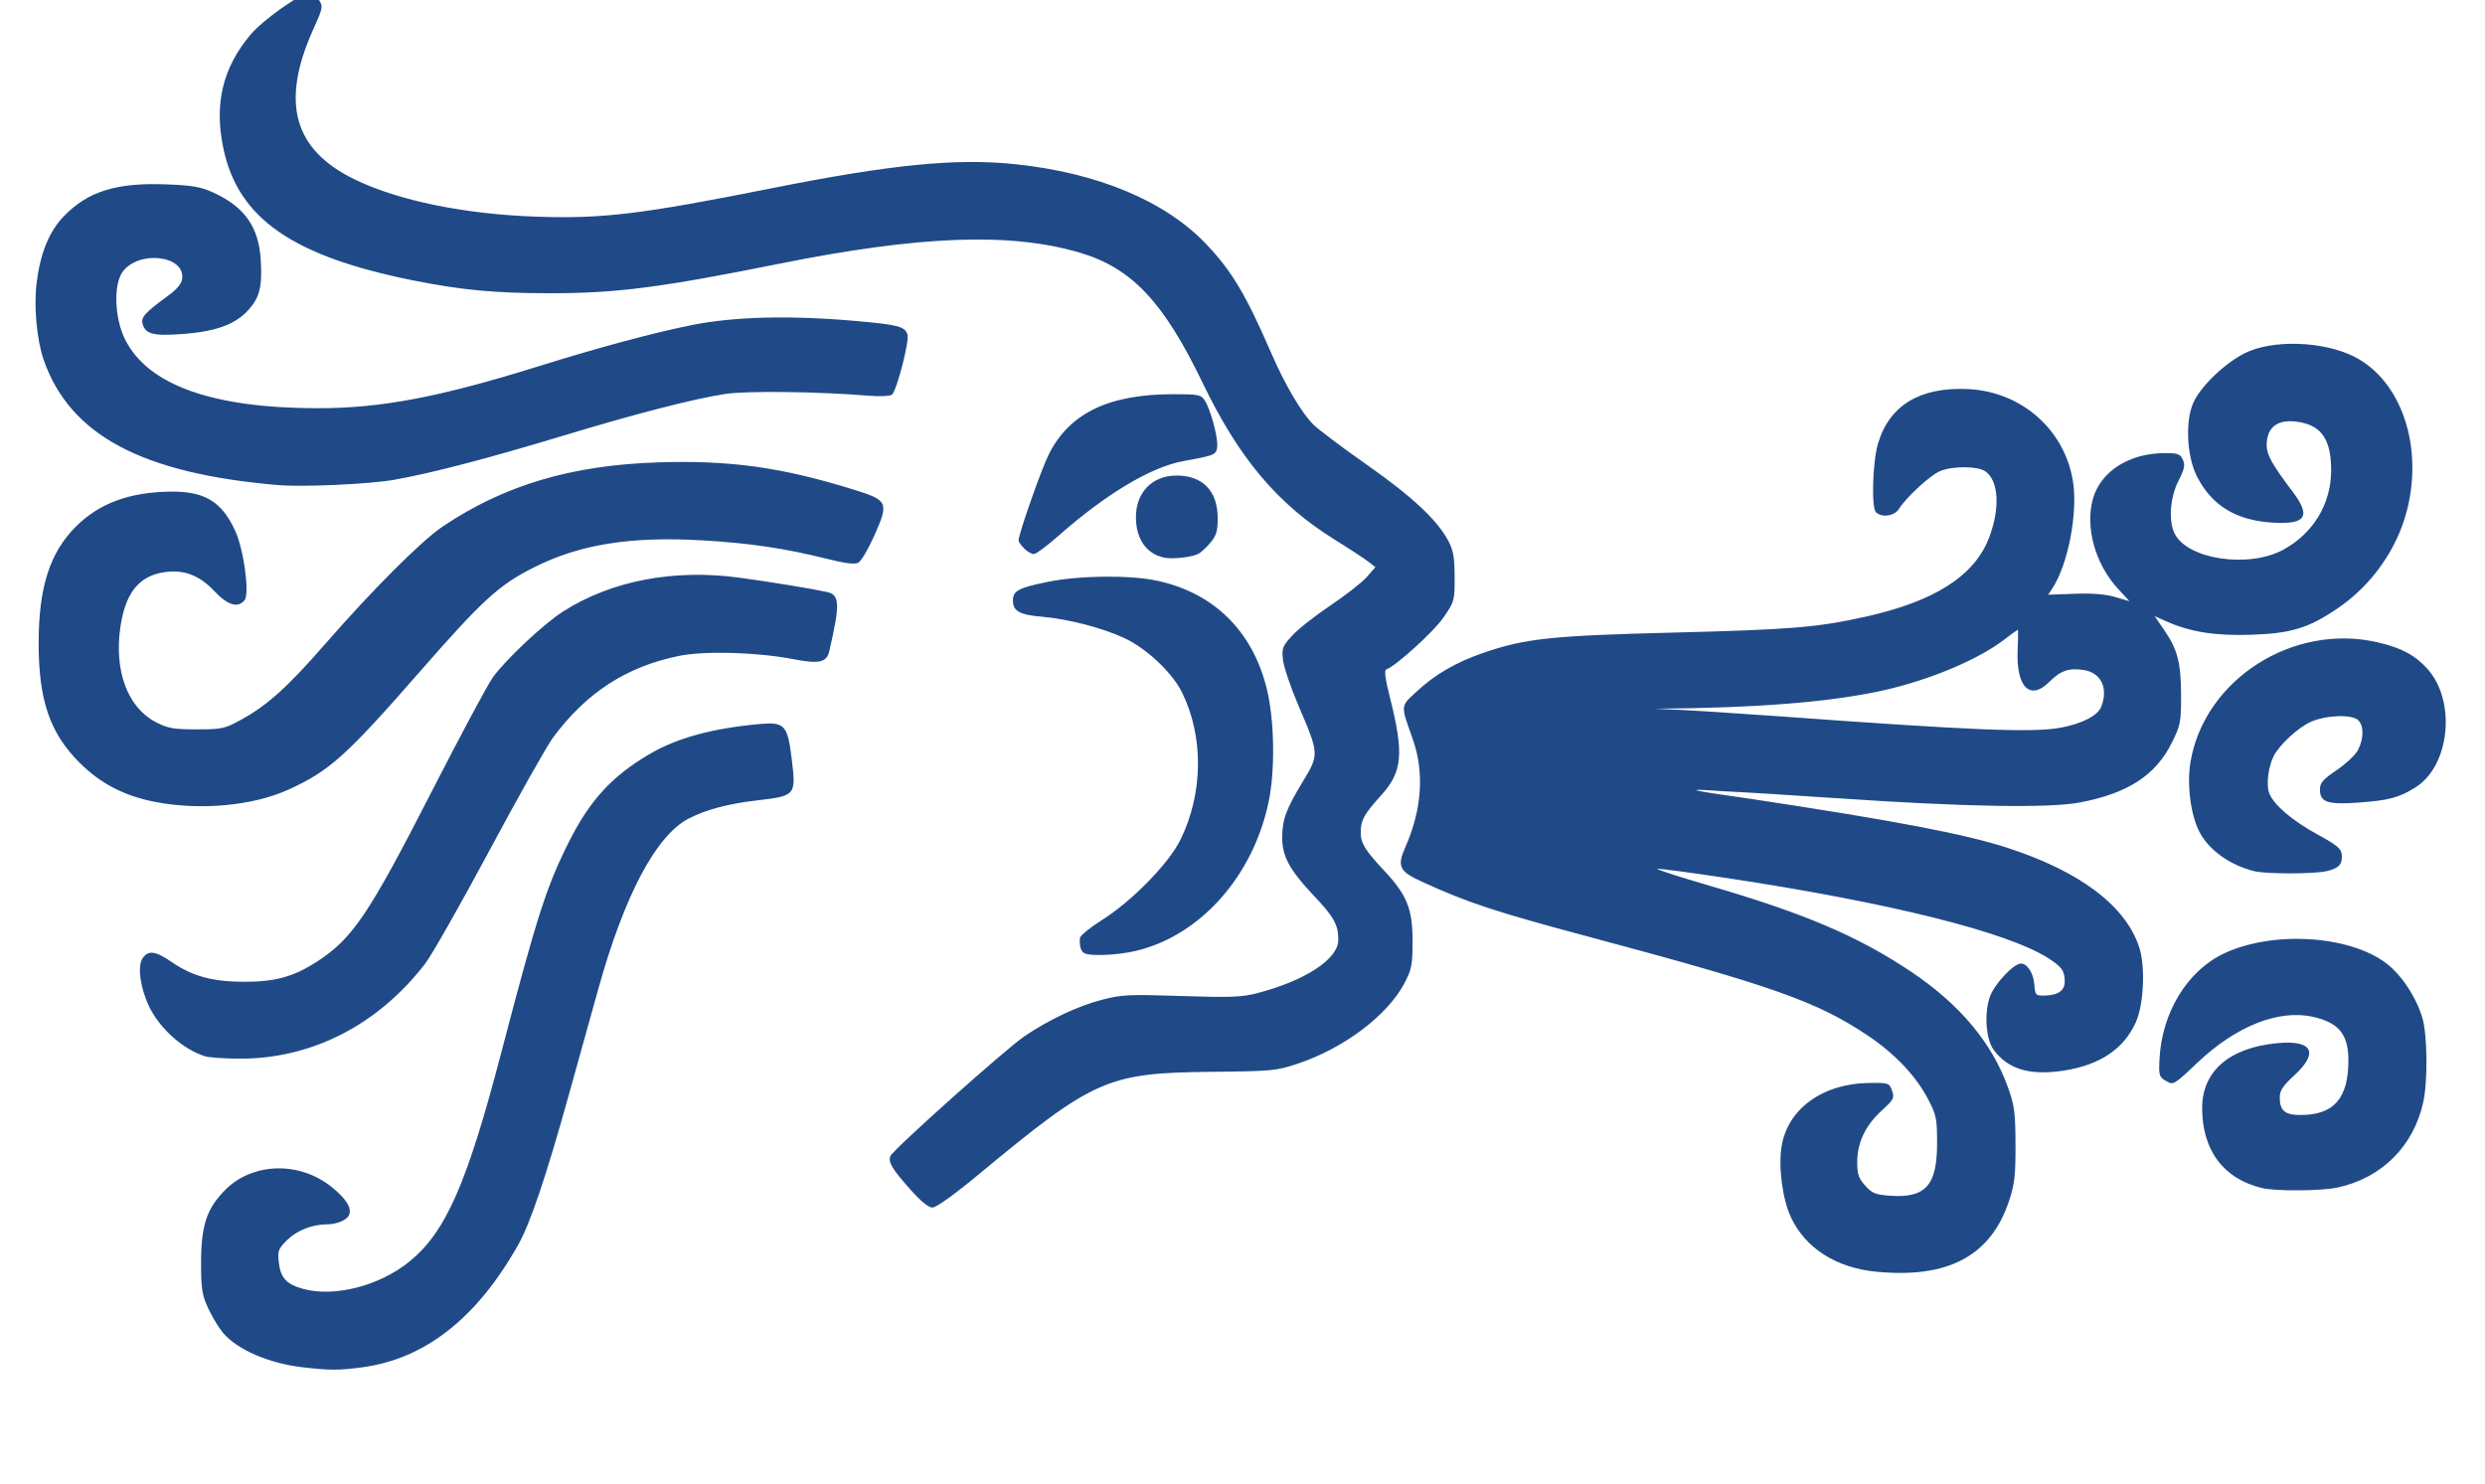
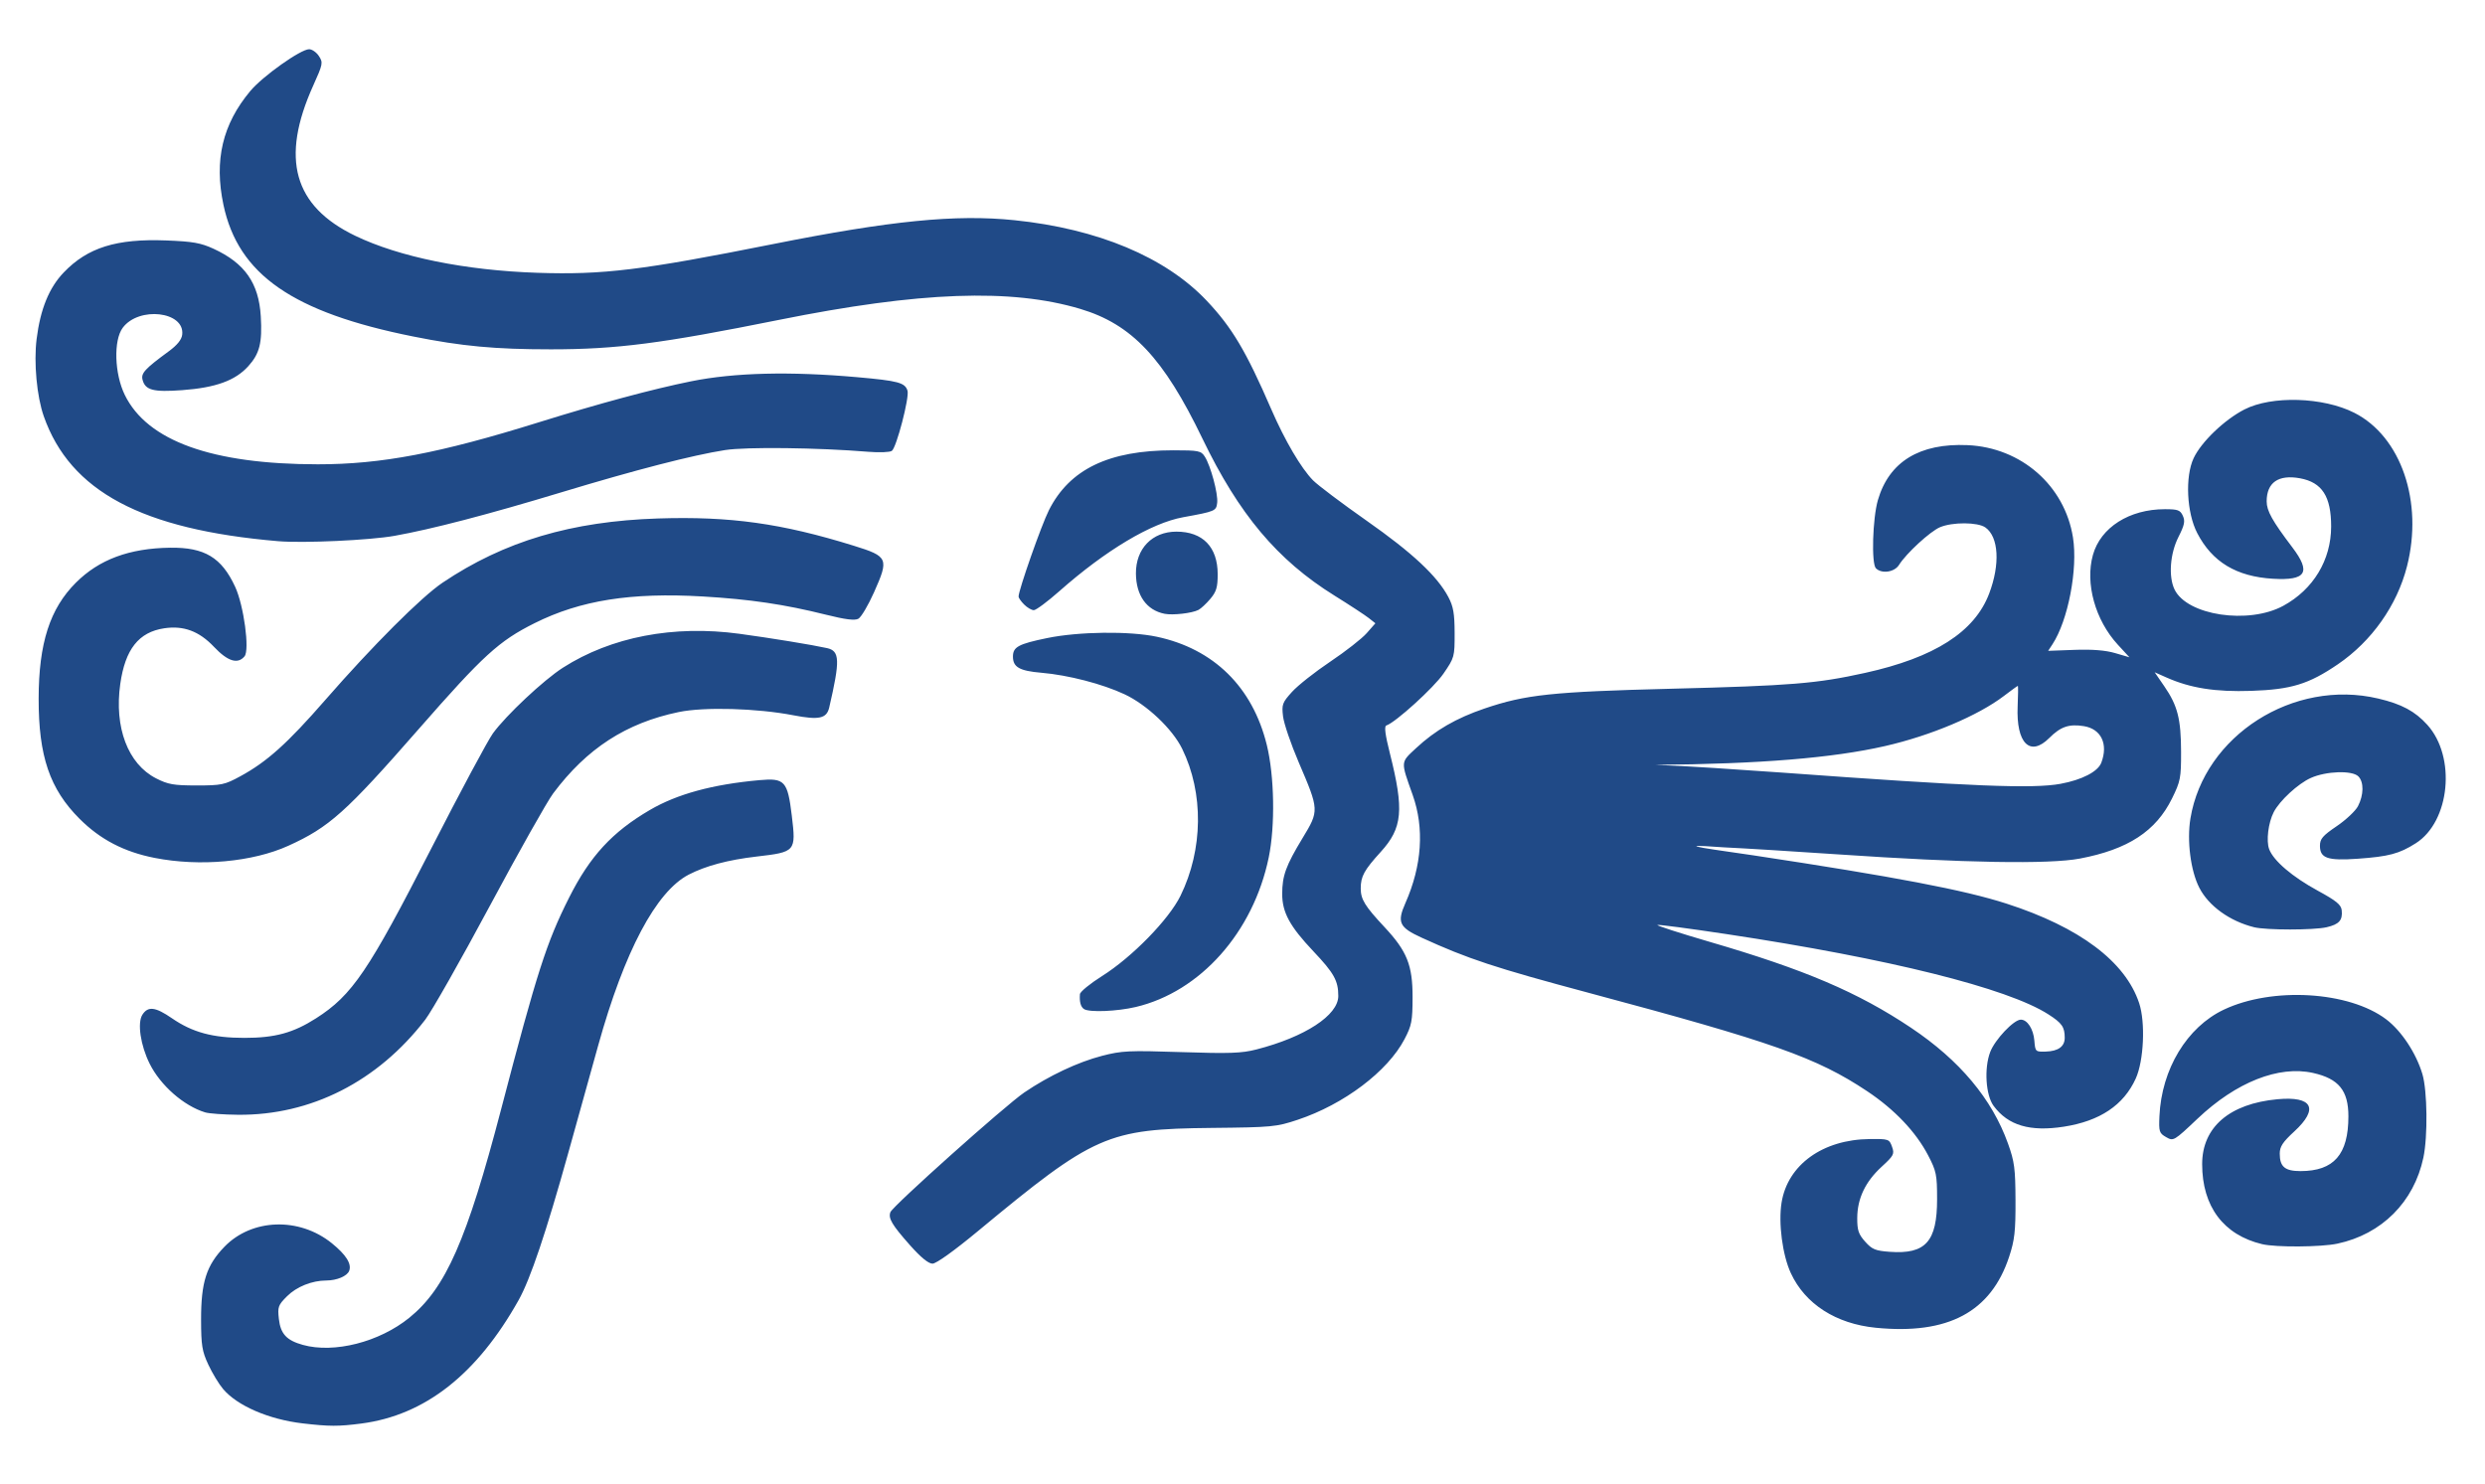
<svg xmlns="http://www.w3.org/2000/svg" id="svg3015" version="1.1" width="886" height="529">
-   <defs id="defs3019" />
-   <path style="fill:#204a87;stroke:none" d="m 107.915,487.507 c -12.058,-1.404 -23.311,-6.268 -28.387,-12.27 -1.481,-1.75 -3.844,-5.657 -5.253,-8.682 -2.231,-4.79 -2.564,-6.856 -2.581,-16 -0.025,-13.39 1.897,-19.395 8.337,-26.035 9.785,-10.09 26.672,-10.636 38.29,-1.238 5.082,4.111 7.123,7.363 6.173,9.838 -0.722,1.881 -4.4,3.433 -8.152,3.441 -5.112,0.011 -10.606,2.216 -14.015,5.625 -3.158,3.158 -3.383,3.788 -2.896,8.107 0.597,5.3 2.746,7.618 8.556,9.232 11.163,3.101 27.255,-1.008 37.965,-9.694 12.953,-10.505 20.513,-27.682 32.727,-74.356 12.815,-48.972 16.174,-59.431 24.222,-75.42 7.455,-14.81 15.363,-23.393 28.792,-31.25 9.735,-5.696 22.407,-9.144 39.132,-10.648 8.96,-0.806 9.998,0.338 11.478,12.642 1.543,12.825 1.407,12.982 -12.58,14.608 -10.111,1.175 -18.109,3.306 -24.155,6.435 -11.656,6.033 -22.941,27.321 -32.29,60.915 -2.188,7.863 -6.962,25.009 -10.608,38.102 -7.93,28.478 -13.58,45.242 -17.76,52.695 -14.865,26.506 -33.415,41.061 -56.087,44.007 -8.155,1.06 -11.412,1.051 -20.908,-0.055 z m 560.867,-34.098 c -14.21,-1.409 -25.175,-8.459 -30.277,-19.466 -2.993,-6.456 -4.489,-17.883 -3.3,-25.192 2.191,-13.46 14.688,-22.463 31.412,-22.627 6.753,-0.067 6.992,0.016 7.965,2.744 0.925,2.594 0.637,3.149 -3.712,7.142 -5.811,5.336 -8.663,11.333 -8.692,18.28 -0.018,4.36 0.454,5.767 2.829,8.425 2.47,2.765 3.644,3.249 8.782,3.62 12.769,0.924 16.87,-3.644 16.86,-18.78 -0.006,-8.728 -0.265,-9.996 -3.191,-15.605 -4.381,-8.398 -11.977,-16.386 -21.79,-22.915 -17.98,-11.964 -33.596,-17.48 -99.013,-34.981 -33.761,-9.031 -43.184,-12.141 -59.77,-19.72 -8.016,-3.663 -8.854,-5.448 -5.802,-12.348 5.907,-13.353 6.802,-26.68 2.59,-38.547 -4.332,-12.206 -4.386,-11.47 1.232,-16.71 6.778,-6.322 14.3,-10.675 24.352,-14.093 14.703,-4.998 24.056,-5.989 66.781,-7.073 42.602,-1.081 51.635,-1.82 68.912,-5.635 24.78,-5.471 39.064,-14.598 44.263,-28.28 3.973,-10.455 3.41,-20.253 -1.355,-23.59 -2.73,-1.912 -11.667,-1.962 -16.145,-0.091 -3.507,1.465 -12.052,9.32 -14.646,13.463 -1.627,2.599 -6.185,3.257 -8.234,1.189 -1.655,-1.67 -1.182,-17.809 0.713,-24.323 3.977,-13.665 14.858,-20.333 31.957,-19.581 19.144,0.842 34.647,14.419 37.592,32.923 1.788,11.231 -1.737,29.58 -7.316,38.088 l -1.527,2.328 9.387,-0.344 c 6.319,-0.232 11.054,0.144 14.489,1.151 l 5.101,1.495 -4.126,-4.476 c -8.086,-8.772 -11.729,-21.889 -8.893,-32.019 2.745,-9.805 12.972,-16.307 25.649,-16.307 4.635,0 5.481,0.31 6.411,2.351 0.875,1.92 0.589,3.302 -1.56,7.542 -2.996,5.912 -3.613,14.131 -1.406,18.72 4.458,9.272 26.396,12.57 38.778,5.831 10.706,-5.827 17.048,-16.324 17.064,-28.243 0.014,-10.744 -3.238,-15.783 -11.116,-17.223 -7.68,-1.404 -11.874,1.501 -11.874,8.225 0,3.391 1.975,6.932 9.142,16.39 6.785,8.954 4.966,11.908 -6.898,11.205 -13.042,-0.772 -21.668,-5.977 -27.01,-16.298 -3.756,-7.256 -4.367,-20.111 -1.27,-26.7 2.726,-5.8 10.988,-13.72 18.119,-17.369 9.749,-4.989 28.067,-4.429 39.168,1.196 16.673,8.449 24.66,31.761 18.771,54.787 -3.553,13.894 -12.558,26.647 -24.621,34.872 -10.405,7.094 -16.646,9.01 -30.901,9.488 -12.75,0.427 -21.62,-0.964 -30.122,-4.725 l -4.314,-1.908 3.455,5.022 c 4.724,6.867 5.94,11.634 5.963,23.359 0.018,9.312 -0.212,10.491 -3.241,16.642 -5.743,11.664 -15.689,18.148 -32.832,21.403 -10.977,2.085 -41.313,1.565 -85.909,-1.472 -15.95,-1.086 -34.4,-2.223 -41,-2.527 -22.97,-1.681 0.097,1.279 10.5,2.854 50.5,7.646 75.189,12.355 90.245,17.21 26.028,8.393 42.365,20.646 47.287,35.466 2.287,6.886 1.672,20.554 -1.211,26.901 -4.313,9.496 -12.778,15.165 -25.632,17.163 -12.071,1.877 -19.868,-0.428 -25.033,-7.4 -2.829,-3.819 -3.439,-13.427 -1.221,-19.234 1.691,-4.427 8.413,-11.529 10.912,-11.529 2.332,0 4.493,3.356 4.828,7.5 0.317,3.918 0.401,3.998 4.056,3.888 4.468,-0.135 6.768,-1.81 6.768,-4.928 0,-3.836 -0.98,-5.238 -5.839,-8.352 -14.592,-9.353 -56.723,-19.857 -114.757,-28.611 -13.022,-1.964 -24.1,-3.431 -24.618,-3.258 -0.517,0.172 7.885,2.888 18.672,6.035 33.869,9.88 52.824,17.969 71.731,30.613 17.351,11.603 28.87,25.352 34.582,41.28 2.315,6.454 2.636,8.895 2.679,20.335 0.041,10.962 -0.312,14.097 -2.254,20 -6.495,19.746 -21.811,27.909 -47.571,25.354 z m 65.908,-193.945 c 7.643,-1.413 13.3,-4.344 14.506,-7.515 2.534,-6.664 -0.043,-12.055 -6.236,-13.046 -5.277,-0.845 -8.268,0.183 -12.317,4.232 -6.868,6.868 -11.854,1.856 -11.27,-11.33 0.177,-3.987 0.204,-7.25 0.061,-7.25 -0.143,0 -2.371,1.611 -4.951,3.58 -9.202,7.024 -26.084,14.147 -42.327,17.86 -18.697,4.273 -44.736,6.403 -82,6.708 10.486,0.347 30.761,1.743 45,2.75 67.923,4.956 89.681,5.833 99.535,4.012 z M 324.47,424.001 c -6.444,-7.262 -7.844,-9.624 -7.005,-11.812 0.846,-2.204 40.995,-38.088 47.74,-42.669 8.81,-5.983 19.067,-10.818 27.701,-13.06 7.045,-1.829 9.611,-1.95 28.249,-1.334 17.205,0.569 21.513,0.418 26.802,-0.94 17.32,-4.446 29.198,-12.202 29.198,-19.066 0,-5.439 -1.516,-8.159 -8.89,-15.95 -8.401,-8.876 -11.11,-13.857 -11.11,-20.427 0,-6.5 1.315,-10.11 7.253,-19.909 5.965,-9.844 5.96,-9.939 -1.377,-27.06 -2.762,-6.446 -5.27,-13.795 -5.572,-16.331 -0.509,-4.269 -0.271,-4.919 3.195,-8.756 2.06,-2.28 8.196,-7.128 13.637,-10.773 5.44,-3.645 11.286,-8.215 12.989,-10.155 l 3.097,-3.528 -2.361,-1.868 c -1.299,-1.027 -6.813,-4.638 -12.254,-8.023 -20.335,-12.652 -34.058,-28.979 -47.065,-55.996 -13.804,-28.671 -25.161,-40.723 -43.542,-46.208 -24.687,-7.367 -57.228,-6.176 -107.482,3.931 -41.943,8.436 -57.84,10.487 -81.278,10.487 -19.897,0 -31.688,-1.098 -49.007,-4.564 -43.018,-8.608 -62.451,-22.083 -67.72,-46.954 -3.369,-15.905 -0.333,-28.755 9.597,-40.614 4.418,-5.277 17.933,-14.868 20.95,-14.868 1.041,0 2.615,1.101 3.496,2.447 1.523,2.325 1.422,2.848 -2.029,10.491 -11.758,26.041 -7.019,42.998 14.972,53.576 15.753,7.577 39.276,12.354 65,13.2 23.396,0.769 37.079,-0.896 83.697,-10.188 42.265,-8.424 65.4,-10.72 86.327,-8.569 29.696,3.053 53.855,13.161 68.528,28.673 9.054,9.572 14.031,17.934 23.057,38.745 4.825,11.123 10.652,21.043 14.886,25.337 1.742,1.766 10.342,8.244 19.111,14.394 16.283,11.42 25.17,19.721 29.14,27.222 1.779,3.361 2.213,5.854 2.231,12.824 0.021,8.472 -0.061,8.774 -3.978,14.475 -3.465,5.044 -17.071,17.396 -20.376,18.498 -0.792,0.264 -0.412,3.247 1.259,9.876 5.116,20.302 4.53,26.634 -3.254,35.194 -5.912,6.501 -7.128,8.722 -7.128,13.016 0,3.901 1.466,6.287 8.474,13.788 8.029,8.594 10.028,13.587 10.011,25 -0.013,8.49 -0.318,10.079 -2.866,14.946 -6.025,11.508 -21.618,23.275 -38.119,28.766 -7.6,2.529 -9.126,2.674 -30.5,2.891 -37.388,0.381 -41.968,2.399 -83.492,36.804 -8.466,7.014 -14.858,11.593 -16.185,11.593 -1.443,0 -4.182,-2.241 -8.008,-6.553 z m 482.068,-0.396 c -13.769,-3.287 -21.383,-13.45 -21.383,-28.544 0,-13.157 9.731,-21.539 26.852,-23.13 12.513,-1.163 14.855,3.342 5.981,11.502 -4.111,3.78 -5.167,5.391 -5.167,7.883 0,4.689 1.836,6.238 7.391,6.238 11.911,0 17.086,-5.916 17.086,-19.534 0,-9.192 -3.447,-13.419 -12.612,-15.464 -12.234,-2.73 -27.405,3.272 -41.142,16.275 -8.491,8.038 -8.611,8.108 -11.236,6.607 -2.46,-1.407 -2.634,-1.949 -2.386,-7.451 0.755,-16.784 9.822,-31.782 22.973,-38.004 17.313,-8.191 44.593,-6.565 57.867,3.448 5.437,4.101 10.69,12.048 12.925,19.553 1.756,5.896 1.944,22.23 0.343,29.769 -3.36,15.825 -14.848,27.314 -30.674,30.674 -5.839,1.24 -21.921,1.346 -26.818,0.176 z M 73.149,376.62 c -7.63,-2.321 -15.938,-9.611 -19.799,-17.373 -3.252,-6.537 -4.44,-14.545 -2.587,-17.443 2.002,-3.13 4.614,-2.818 10.541,1.258 7.325,5.039 14.546,6.992 25.852,6.992 10.892,0 17.409,-1.781 25.536,-6.98 12.916,-8.262 18.672,-16.756 41.193,-60.781 10.196,-19.931 20.034,-38.299 21.863,-40.817 4.685,-6.449 18.07,-19.005 24.956,-23.409 17.192,-10.997 39.489,-15.279 62.952,-12.088 11.146,1.516 26.023,3.948 31.221,5.105 4.565,1.016 4.685,4.304 0.77,21.192 -0.909,3.921 -3.659,4.517 -12.746,2.761 -13.046,-2.521 -31.795,-3.048 -40.925,-1.151 -18.756,3.897 -32.748,12.967 -44.754,29.011 -2.123,2.837 -12.3,20.909 -22.615,40.159 -10.315,19.25 -20.659,37.475 -22.986,40.5 -16.968,22.059 -40.792,34.157 -66.781,33.914 -5.052,-0.047 -10.313,-0.429 -11.691,-0.848 z M 386.505,339.789 c -1.182,-0.755 -1.677,-2.543 -1.468,-5.31 0.065,-0.867 3.606,-3.769 7.868,-6.451 10.684,-6.721 23.844,-20.188 27.984,-28.638 8.096,-16.524 8.324,-36.631 0.595,-52.415 -3.472,-7.09 -12.581,-15.707 -20.542,-19.432 -7.907,-3.7 -20.108,-6.859 -29.62,-7.67 -7.831,-0.668 -10.168,-1.993 -10.168,-5.767 0,-3.44 1.931,-4.487 12.179,-6.601 11.268,-2.325 29.326,-2.55 39.067,-0.485 20.342,4.311 34.206,17.946 39.273,38.624 2.714,11.075 3.012,28.857 0.672,40.126 -5.534,26.656 -24.398,47.85 -47.422,53.279 -6.655,1.569 -16.504,1.966 -18.419,0.742 z m 417.15,-29.188 c -8.692,-2.168 -16.212,-7.602 -19.535,-14.116 -3.087,-6.051 -4.452,-16.775 -3.142,-24.682 4.897,-29.554 36.722,-49.867 66.958,-42.738 8.362,1.971 13.102,4.512 17.497,9.376 10.35,11.456 8.106,34.475 -4.116,42.226 -5.902,3.743 -9.606,4.729 -20.727,5.516 -10.711,0.758 -13.436,-0.18 -13.436,-4.626 0,-2.458 0.96,-3.58 5.99,-6.995 3.295,-2.237 6.701,-5.442 7.569,-7.122 2.082,-4.026 2.139,-8.616 0.131,-10.623 -2.207,-2.207 -11.494,-1.894 -16.976,0.571 -4.525,2.035 -11.099,8.098 -13.192,12.167 -1.955,3.8 -2.748,10.276 -1.621,13.24 1.575,4.142 8.258,9.846 17.31,14.772 6.636,3.612 8.341,5.008 8.548,7 0.37,3.553 -0.921,5.006 -5.363,6.037 -4.607,1.069 -21.609,1.068 -25.896,-10e-4 z M 55.155,285.89 C 44.236,283.745 35.777,279.344 28.382,271.958 17.729,261.319 13.741,249.6 13.78,229.054 c 0.037,-19.717 3.996,-32.031 13.278,-41.301 8.289,-8.277 19.047,-12.27 33.598,-12.468 12.282,-0.167 18.359,3.49 23.194,13.957 3.086,6.68 5.219,22.506 3.34,24.77 -2.421,2.917 -5.99,1.812 -10.89,-3.371 -5.288,-5.593 -10.831,-7.662 -17.749,-6.625 -9.095,1.364 -13.912,7.464 -15.669,19.841 -2.202,15.514 2.729,28.532 12.748,33.653 4.298,2.197 6.267,2.542 14.5,2.542 8.86,0 9.947,-0.228 15.527,-3.259 9.516,-5.169 16.78,-11.692 30.338,-27.241 16.836,-19.309 34.256,-36.725 41.818,-41.808 21.955,-14.76 45.918,-21.897 76.844,-22.886 25.687,-0.821 44.003,1.732 69.737,9.721 12.289,3.815 12.607,4.544 7.24,16.589 -2.077,4.66 -4.598,8.914 -5.604,9.452 -1.303,0.697 -4.639,0.276 -11.601,-1.464 -14.637,-3.658 -27.107,-5.504 -43.773,-6.479 -25.679,-1.503 -43.703,1.35 -60.033,9.502 -12.736,6.358 -18.353,11.489 -41.316,37.739 -26.009,29.732 -31.928,35.032 -46.509,41.643 -12.755,5.784 -31.542,7.49 -47.642,4.328 z M 415.229,198.846 c -6.413,-1.261 -10.166,-6.527 -10.227,-14.347 -0.069,-8.865 5.799,-14.94 14.436,-14.943 9.395,-0.004 14.708,5.474 14.714,15.172 0.003,4.658 -0.463,6.228 -2.604,8.773 -1.434,1.705 -3.347,3.487 -4.25,3.961 -2.246,1.178 -9.114,1.967 -12.069,1.385 z m -50.073,-3.292 c -1.1,-1.1 -2,-2.379 -2,-2.843 0,-2.311 8.153,-25.517 10.824,-30.808 7.374,-14.608 21.359,-21.349 44.29,-21.349 9.11,0 9.948,0.167 11.285,2.25 2.1,3.271 4.788,13.281 4.419,16.456 -0.341,2.935 -0.671,3.076 -12.13,5.158 -11.401,2.072 -27.603,11.75 -44.169,26.386 -4.202,3.712 -8.288,6.75 -9.08,6.75 -0.791,0 -2.339,-0.9 -3.439,-2 z M 99.155,172.959 c -48.531,-4.134 -74.097,-17.755 -83.535,-44.503 -2.495,-7.071 -3.619,-19.175 -2.563,-27.597 1.334,-10.642 4.434,-18.255 9.65,-23.698 8.538,-8.911 18.789,-12.114 36.57,-11.429 9.466,0.365 12.301,0.864 16.877,2.971 11.149,5.132 16.131,12.266 16.828,24.095 0.557,9.452 -0.405,13.282 -4.462,17.773 -4.635,5.13 -11.614,7.66 -23.545,8.536 -10.328,0.758 -13.178,0.016 -14.145,-3.684 -0.615,-2.351 0.829,-3.922 9.324,-10.154 3.035,-2.226 4.601,-4.162 4.811,-5.948 0.973,-8.291 -15.472,-10.185 -21.215,-2.443 -3.316,4.47 -2.947,16.392 0.741,23.93 8.036,16.425 31.123,24.725 68.815,24.74 22.636,0.009 43.425,-3.944 78.849,-14.993 21.565,-6.726 40.588,-11.845 54.284,-14.608 15.369,-3.1 35.203,-3.59 59.19,-1.463 14.641,1.298 17.044,1.944 17.932,4.819 0.733,2.375 -3.941,20.323 -5.588,21.457 -0.724,0.499 -4.467,0.647 -8.317,0.329 -18.027,-1.487 -43.613,-1.793 -51.163,-0.612 -11.597,1.814 -31.882,7.049 -58.337,15.056 -26.281,7.954 -46.071,13.116 -59.5,15.519 -8.807,1.576 -32.566,2.668 -41.5,1.907 z" id="path2982" />
+   <defs id="defs3019">
+     </defs>
+   <path style="fill:#204a87;stroke:none" d="m 107.915,507.507 c -12.058,-1.404 -23.311,-6.268 -28.387,-12.27 -1.481,-1.75 -3.844,-5.657 -5.253,-8.682 -2.231,-4.79 -2.564,-6.856 -2.581,-16 -0.025,-13.39 1.897,-19.395 8.337,-26.035 9.785,-10.09 26.672,-10.636 38.29,-1.238 5.082,4.111 7.123,7.363 6.173,9.838 -0.722,1.881 -4.4,3.433 -8.152,3.441 -5.112,0.011 -10.606,2.216 -14.015,5.625 -3.158,3.158 -3.383,3.788 -2.896,8.107 0.597,5.3 2.746,7.618 8.556,9.232 11.163,3.101 27.255,-1.008 37.965,-9.694 12.953,-10.505 20.513,-27.682 32.727,-74.356 12.815,-48.972 16.174,-59.431 24.222,-75.42 7.455,-14.81 15.363,-23.393 28.792,-31.25 9.735,-5.696 22.407,-9.144 39.132,-10.648 8.96,-0.806 9.998,0.338 11.478,12.642 1.543,12.825 1.407,12.982 -12.58,14.608 -10.111,1.175 -18.109,3.306 -24.155,6.435 -11.656,6.033 -22.941,27.321 -32.29,60.915 -2.188,7.863 -6.962,25.009 -10.608,38.102 -7.93,28.478 -13.58,45.242 -17.76,52.695 -14.865,26.506 -33.415,41.061 -56.087,44.007 -8.155,1.06 -11.412,1.051 -20.908,-0.055 z m 560.867,-34.098 c -14.21,-1.409 -25.175,-8.459 -30.277,-19.466 -2.993,-6.456 -4.489,-17.883 -3.3,-25.192 2.191,-13.46 14.688,-22.463 31.412,-22.627 6.753,-0.067 6.992,0.016 7.965,2.744 0.925,2.594 0.637,3.149 -3.712,7.142 -5.811,5.336 -8.663,11.333 -8.692,18.28 -0.018,4.36 0.454,5.767 2.829,8.425 2.47,2.765 3.644,3.249 8.782,3.62 12.769,0.924 16.87,-3.644 16.86,-18.78 -0.006,-8.728 -0.265,-9.996 -3.191,-15.605 -4.381,-8.398 -11.977,-16.386 -21.79,-22.915 -17.98,-11.964 -33.596,-17.48 -99.013,-34.981 -33.761,-9.031 -43.184,-12.141 -59.77,-19.72 -8.016,-3.663 -8.854,-5.448 -5.802,-12.348 5.907,-13.353 6.802,-26.68 2.59,-38.547 -4.332,-12.206 -4.386,-11.47 1.232,-16.71 6.778,-6.322 14.3,-10.675 24.352,-14.093 14.703,-4.998 24.056,-5.989 66.781,-7.073 42.602,-1.081 51.635,-1.82 68.912,-5.635 24.78,-5.471 39.064,-14.598 44.263,-28.28 3.973,-10.455 3.41,-20.253 -1.355,-23.59 -2.73,-1.912 -11.667,-1.962 -16.145,-0.091 -3.507,1.465 -12.052,9.32 -14.646,13.463 -1.627,2.599 -6.185,3.257 -8.234,1.189 -1.655,-1.67 -1.182,-17.809 0.713,-24.323 3.977,-13.665 14.858,-20.333 31.957,-19.581 19.144,0.842 34.647,14.419 37.592,32.923 1.788,11.231 -1.737,29.58 -7.316,38.088 l -1.527,2.328 9.387,-0.344 c 6.319,-0.232 11.054,0.144 14.489,1.151 l 5.101,1.495 -4.126,-4.476 c -8.086,-8.772 -11.729,-21.889 -8.893,-32.019 2.745,-9.805 12.972,-16.307 25.649,-16.307 4.635,0 5.481,0.31 6.411,2.351 0.875,1.92 0.589,3.302 -1.56,7.542 -2.996,5.912 -3.613,14.131 -1.406,18.72 4.458,9.272 26.396,12.57 38.778,5.831 10.706,-5.827 17.048,-16.324 17.064,-28.243 0.014,-10.744 -3.238,-15.783 -11.116,-17.223 -7.68,-1.404 -11.874,1.501 -11.874,8.225 0,3.391 1.975,6.932 9.142,16.39 6.785,8.954 4.966,11.908 -6.898,11.205 -13.042,-0.772 -21.668,-5.977 -27.01,-16.298 -3.756,-7.256 -4.367,-20.111 -1.27,-26.7 2.726,-5.8 10.988,-13.72 18.119,-17.369 9.749,-4.989 28.067,-4.429 39.168,1.196 16.673,8.449 24.66,31.761 18.771,54.787 -3.553,13.894 -12.558,26.647 -24.621,34.872 -10.405,7.094 -16.646,9.01 -30.901,9.488 -12.75,0.427 -21.62,-0.964 -30.122,-4.725 l -4.314,-1.908 3.455,5.022 c 4.724,6.867 5.94,11.634 5.963,23.359 0.018,9.312 -0.212,10.491 -3.241,16.642 -5.743,11.664 -15.689,18.148 -32.832,21.403 -10.977,2.085 -41.313,1.565 -85.909,-1.472 -15.95,-1.086 -34.4,-2.223 -41,-2.527 -22.97,-1.681 0.097,1.279 10.5,2.854 50.5,7.646 75.189,12.355 90.245,17.21 26.028,8.393 42.365,20.646 47.287,35.466 2.287,6.886 1.672,20.554 -1.211,26.901 -4.313,9.496 -12.778,15.165 -25.632,17.163 -12.071,1.877 -19.868,-0.428 -25.033,-7.4 -2.829,-3.819 -3.439,-13.427 -1.221,-19.234 1.691,-4.427 8.413,-11.529 10.912,-11.529 2.332,0 4.493,3.356 4.828,7.5 0.317,3.918 0.401,3.998 4.056,3.888 4.468,-0.135 6.768,-1.81 6.768,-4.928 0,-3.836 -0.98,-5.238 -5.839,-8.352 -14.592,-9.353 -56.723,-19.857 -114.757,-28.611 -13.022,-1.964 -24.1,-3.431 -24.618,-3.258 -0.517,0.172 7.885,2.888 18.672,6.035 33.869,9.88 52.824,17.969 71.731,30.613 17.351,11.603 28.87,25.352 34.582,41.28 2.315,6.454 2.636,8.895 2.679,20.335 0.041,10.962 -0.312,14.097 -2.254,20 -6.495,19.746 -21.811,27.909 -47.571,25.354 z m 65.908,-193.945 c 7.643,-1.413 13.3,-4.344 14.506,-7.515 2.534,-6.664 -0.043,-12.055 -6.236,-13.046 -5.277,-0.845 -8.268,0.183 -12.317,4.232 -6.868,6.868 -11.854,1.856 -11.27,-11.33 0.177,-3.987 0.204,-7.25 0.061,-7.25 -0.143,0 -2.371,1.611 -4.951,3.58 -9.202,7.024 -26.084,14.147 -42.327,17.86 -18.697,4.273 -44.736,6.403 -82,6.708 10.486,0.347 30.761,1.743 45,2.75 67.923,4.956 89.681,5.833 99.535,4.012 z M 324.47,444.001 c -6.444,-7.262 -7.844,-9.624 -7.005,-11.812 0.846,-2.204 40.995,-38.088 47.74,-42.669 8.81,-5.983 19.067,-10.818 27.701,-13.06 7.045,-1.829 9.611,-1.95 28.249,-1.334 17.205,0.569 21.513,0.418 26.802,-0.94 17.32,-4.446 29.198,-12.202 29.198,-19.066 0,-5.439 -1.516,-8.159 -8.89,-15.95 -8.401,-8.876 -11.11,-13.857 -11.11,-20.427 0,-6.5 1.315,-10.11 7.253,-19.909 5.965,-9.844 5.96,-9.939 -1.377,-27.06 -2.762,-6.446 -5.27,-13.795 -5.572,-16.331 -0.509,-4.269 -0.271,-4.919 3.195,-8.756 2.06,-2.28 8.196,-7.128 13.637,-10.773 5.44,-3.645 11.286,-8.215 12.989,-10.155 l 3.097,-3.528 -2.361,-1.868 c -1.299,-1.027 -6.813,-4.638 -12.254,-8.023 -20.335,-12.652 -34.058,-28.979 -47.065,-55.996 -13.804,-28.671 -25.161,-40.723 -43.542,-46.208 -24.687,-7.367 -57.228,-6.176 -107.482,3.931 -41.943,8.436 -57.84,10.487 -81.278,10.487 -19.897,0 -31.688,-1.098 -49.007,-4.564 -43.018,-8.608 -62.451,-22.083 -67.72,-46.954 -3.369,-15.905 -0.333,-28.755 9.597,-40.614 4.418,-5.277 17.933,-14.868 20.95,-14.868 1.041,0 2.615,1.101 3.496,2.447 1.523,2.325 1.422,2.848 -2.029,10.491 -11.758,26.041 -7.019,42.998 14.972,53.576 15.753,7.577 39.276,12.354 65,13.2 23.396,0.769 37.079,-0.896 83.697,-10.188 42.265,-8.424 65.4,-10.72 86.327,-8.569 29.696,3.053 53.855,13.161 68.528,28.673 9.054,9.572 14.031,17.934 23.057,38.745 4.825,11.123 10.652,21.043 14.886,25.337 1.742,1.766 10.342,8.244 19.111,14.394 16.283,11.42 25.17,19.721 29.14,27.222 1.779,3.361 2.213,5.854 2.231,12.824 0.021,8.472 -0.061,8.774 -3.978,14.475 -3.465,5.044 -17.071,17.396 -20.376,18.498 -0.792,0.264 -0.412,3.247 1.259,9.876 5.116,20.302 4.53,26.634 -3.254,35.194 -5.912,6.501 -7.128,8.722 -7.128,13.016 0,3.901 1.466,6.287 8.474,13.788 8.029,8.594 10.028,13.587 10.011,25 -0.013,8.49 -0.318,10.079 -2.866,14.946 -6.025,11.508 -21.618,23.275 -38.119,28.766 -7.6,2.529 -9.126,2.674 -30.5,2.891 -37.388,0.381 -41.968,2.399 -83.492,36.804 -8.466,7.014 -14.858,11.593 -16.185,11.593 -1.443,0 -4.182,-2.241 -8.008,-6.553 z m 482.068,-0.396 c -13.769,-3.287 -21.383,-13.45 -21.383,-28.544 0,-13.157 9.731,-21.539 26.852,-23.13 12.513,-1.163 14.855,3.342 5.981,11.502 -4.111,3.78 -5.167,5.391 -5.167,7.883 0,4.689 1.836,6.238 7.391,6.238 11.911,0 17.086,-5.916 17.086,-19.534 0,-9.192 -3.447,-13.419 -12.612,-15.464 -12.234,-2.73 -27.405,3.272 -41.142,16.275 -8.491,8.038 -8.611,8.108 -11.236,6.607 -2.46,-1.407 -2.634,-1.949 -2.386,-7.451 0.755,-16.784 9.822,-31.782 22.973,-38.004 17.313,-8.191 44.593,-6.565 57.867,3.448 5.437,4.101 10.69,12.048 12.925,19.553 1.756,5.896 1.944,22.23 0.343,29.769 -3.36,15.825 -14.848,27.314 -30.674,30.674 -5.839,1.24 -21.921,1.346 -26.818,0.176 z M 73.149,396.62 c -7.63,-2.321 -15.938,-9.611 -19.799,-17.373 -3.252,-6.537 -4.44,-14.545 -2.587,-17.443 2.002,-3.13 4.614,-2.818 10.541,1.258 7.325,5.039 14.546,6.992 25.852,6.992 10.892,0 17.409,-1.781 25.536,-6.98 12.916,-8.262 18.672,-16.756 41.193,-60.781 10.196,-19.931 20.034,-38.299 21.863,-40.817 4.685,-6.449 18.07,-19.005 24.956,-23.409 17.192,-10.997 39.489,-15.279 62.952,-12.088 11.146,1.516 26.023,3.948 31.221,5.105 4.565,1.016 4.685,4.304 0.77,21.192 -0.909,3.921 -3.659,4.517 -12.746,2.761 -13.046,-2.521 -31.795,-3.048 -40.925,-1.151 -18.756,3.897 -32.748,12.967 -44.754,29.011 -2.123,2.837 -12.3,20.909 -22.615,40.159 -10.315,19.25 -20.659,37.475 -22.986,40.5 -16.968,22.059 -40.792,34.157 -66.781,33.914 -5.052,-0.047 -10.313,-0.429 -11.691,-0.848 z M 386.505,359.789 c -1.182,-0.755 -1.677,-2.543 -1.468,-5.31 0.065,-0.867 3.606,-3.769 7.868,-6.451 10.684,-6.721 23.844,-20.188 27.984,-28.638 8.096,-16.524 8.324,-36.631 0.595,-52.415 -3.472,-7.09 -12.581,-15.707 -20.542,-19.432 -7.907,-3.7 -20.108,-6.859 -29.62,-7.67 -7.831,-0.668 -10.168,-1.993 -10.168,-5.767 0,-3.44 1.931,-4.487 12.179,-6.601 11.268,-2.325 29.326,-2.55 39.067,-0.485 20.342,4.311 34.206,17.946 39.273,38.624 2.714,11.075 3.012,28.857 0.672,40.126 -5.534,26.656 -24.398,47.85 -47.422,53.279 -6.655,1.569 -16.504,1.966 -18.419,0.742 z m 417.15,-29.188 c -8.692,-2.168 -16.212,-7.602 -19.535,-14.116 -3.087,-6.051 -4.452,-16.775 -3.142,-24.682 4.897,-29.554 36.722,-49.867 66.958,-42.738 8.362,1.971 13.102,4.512 17.497,9.376 10.35,11.456 8.106,34.475 -4.116,42.226 -5.902,3.743 -9.606,4.729 -20.727,5.516 -10.711,0.758 -13.436,-0.18 -13.436,-4.626 0,-2.458 0.96,-3.58 5.99,-6.995 3.295,-2.237 6.701,-5.442 7.569,-7.122 2.082,-4.026 2.139,-8.616 0.131,-10.623 -2.207,-2.207 -11.494,-1.894 -16.976,0.571 -4.525,2.035 -11.099,8.098 -13.192,12.167 -1.955,3.8 -2.748,10.276 -1.621,13.24 1.575,4.142 8.258,9.846 17.31,14.772 6.636,3.612 8.341,5.008 8.548,7 0.37,3.553 -0.921,5.006 -5.363,6.037 -4.607,1.069 -21.609,1.068 -25.896,-10e-4 z M 55.155,305.89 C 44.236,303.745 35.777,299.344 28.382,291.958 17.729,281.319 13.741,269.6 13.78,249.054 c 0.037,-19.717 3.996,-32.031 13.278,-41.301 8.289,-8.277 19.047,-12.27 33.598,-12.468 12.282,-0.167 18.359,3.49 23.194,13.957 3.086,6.68 5.219,22.506 3.34,24.77 -2.421,2.917 -5.99,1.812 -10.89,-3.371 -5.288,-5.593 -10.831,-7.662 -17.749,-6.625 -9.095,1.364 -13.912,7.464 -15.669,19.841 -2.202,15.514 2.729,28.532 12.748,33.653 4.298,2.197 6.267,2.542 14.5,2.542 8.86,0 9.947,-0.228 15.527,-3.259 9.516,-5.169 16.78,-11.692 30.338,-27.241 16.836,-19.309 34.256,-36.725 41.818,-41.808 21.955,-14.76 45.918,-21.897 76.844,-22.886 25.687,-0.821 44.003,1.732 69.737,9.721 12.289,3.815 12.607,4.544 7.24,16.589 -2.077,4.66 -4.598,8.914 -5.604,9.452 -1.303,0.697 -4.639,0.276 -11.601,-1.464 -14.637,-3.658 -27.107,-5.504 -43.773,-6.479 -25.679,-1.503 -43.703,1.35 -60.033,9.502 -12.736,6.358 -18.353,11.489 -41.316,37.739 -26.009,29.732 -31.928,35.032 -46.509,41.643 -12.755,5.784 -31.542,7.49 -47.642,4.328 z M 415.229,218.846 c -6.413,-1.261 -10.166,-6.527 -10.227,-14.347 -0.069,-8.865 5.799,-14.94 14.436,-14.943 9.395,-0.004 14.708,5.474 14.714,15.172 0.003,4.658 -0.463,6.228 -2.604,8.773 -1.434,1.705 -3.347,3.487 -4.25,3.961 -2.246,1.178 -9.114,1.967 -12.069,1.385 z m -50.073,-3.292 c -1.1,-1.1 -2,-2.379 -2,-2.843 0,-2.311 8.153,-25.517 10.824,-30.808 7.374,-14.608 21.359,-21.349 44.29,-21.349 9.11,0 9.948,0.167 11.285,2.25 2.1,3.271 4.788,13.281 4.419,16.456 -0.341,2.935 -0.671,3.076 -12.13,5.158 -11.401,2.072 -27.603,11.75 -44.169,26.386 -4.202,3.712 -8.288,6.75 -9.08,6.75 -0.791,0 -2.339,-0.9 -3.439,-2 z M 99.155,192.959 c -48.531,-4.134 -74.097,-17.755 -83.535,-44.503 -2.495,-7.071 -3.619,-19.175 -2.563,-27.597 1.334,-10.642 4.434,-18.255 9.65,-23.698 8.538,-8.911 18.789,-12.114 36.57,-11.429 9.466,0.365 12.301,0.864 16.877,2.971 11.149,5.132 16.131,12.266 16.828,24.095 0.557,9.452 -0.405,13.282 -4.462,17.773 -4.635,5.13 -11.614,7.66 -23.545,8.536 -10.328,0.758 -13.178,0.016 -14.145,-3.684 -0.615,-2.351 0.829,-3.922 9.324,-10.154 3.035,-2.226 4.601,-4.162 4.811,-5.948 0.973,-8.291 -15.472,-10.185 -21.215,-2.443 -3.316,4.47 -2.947,16.392 0.741,23.93 8.036,16.425 31.123,24.725 68.815,24.74 22.636,0.009 43.425,-3.944 78.849,-14.993 21.565,-6.726 40.588,-11.845 54.284,-14.608 15.369,-3.1 35.203,-3.59 59.19,-1.463 14.641,1.298 17.044,1.944 17.932,4.819 0.733,2.375 -3.941,20.323 -5.588,21.457 -0.724,0.499 -4.467,0.647 -8.317,0.329 -18.027,-1.487 -43.613,-1.793 -51.163,-0.612 -11.597,1.814 -31.882,7.049 -58.337,15.056 -26.281,7.954 -46.071,13.116 -59.5,15.519 -8.807,1.576 -32.566,2.668 -41.5,1.907 z" id="path2982" />
+   <path style="fill:none;stroke:#000000;stroke-width:20;stroke-linecap:round;stroke-linejoin:round;stroke-miterlimit:4;stroke-opacity:1;stroke-dasharray:none" d="m -111.564,-265.751 c -6.539,5.488 -10.895,13.508 -11.94,21.98 -1.045,8.472 1.232,17.31 6.241,24.223 4.375,6.038 10.757,10.564 17.852,12.855 7.095,2.291 14.866,2.362 22.049,0.36 7.182,-2.002 13.76,-6.049 18.907,-11.444 5.147,-5.395 8.866,-12.112 10.87,-19.294 4.007,-14.364 0.951,-30.277 -7.05,-42.862 -8,-12.585 -20.636,-21.901 -34.62,-27.081 -12.69,-4.701 -26.627,-6.13 -39.947,-3.736 -13.32,2.394 -25.974,8.649 -35.714,18.045 -12.723,12.274 -20.151,29.861 -20.078,47.539 0.072,17.678 7.645,35.204 20.468,47.373 l -74.831,170.638" id="path2989" />
</svg>
